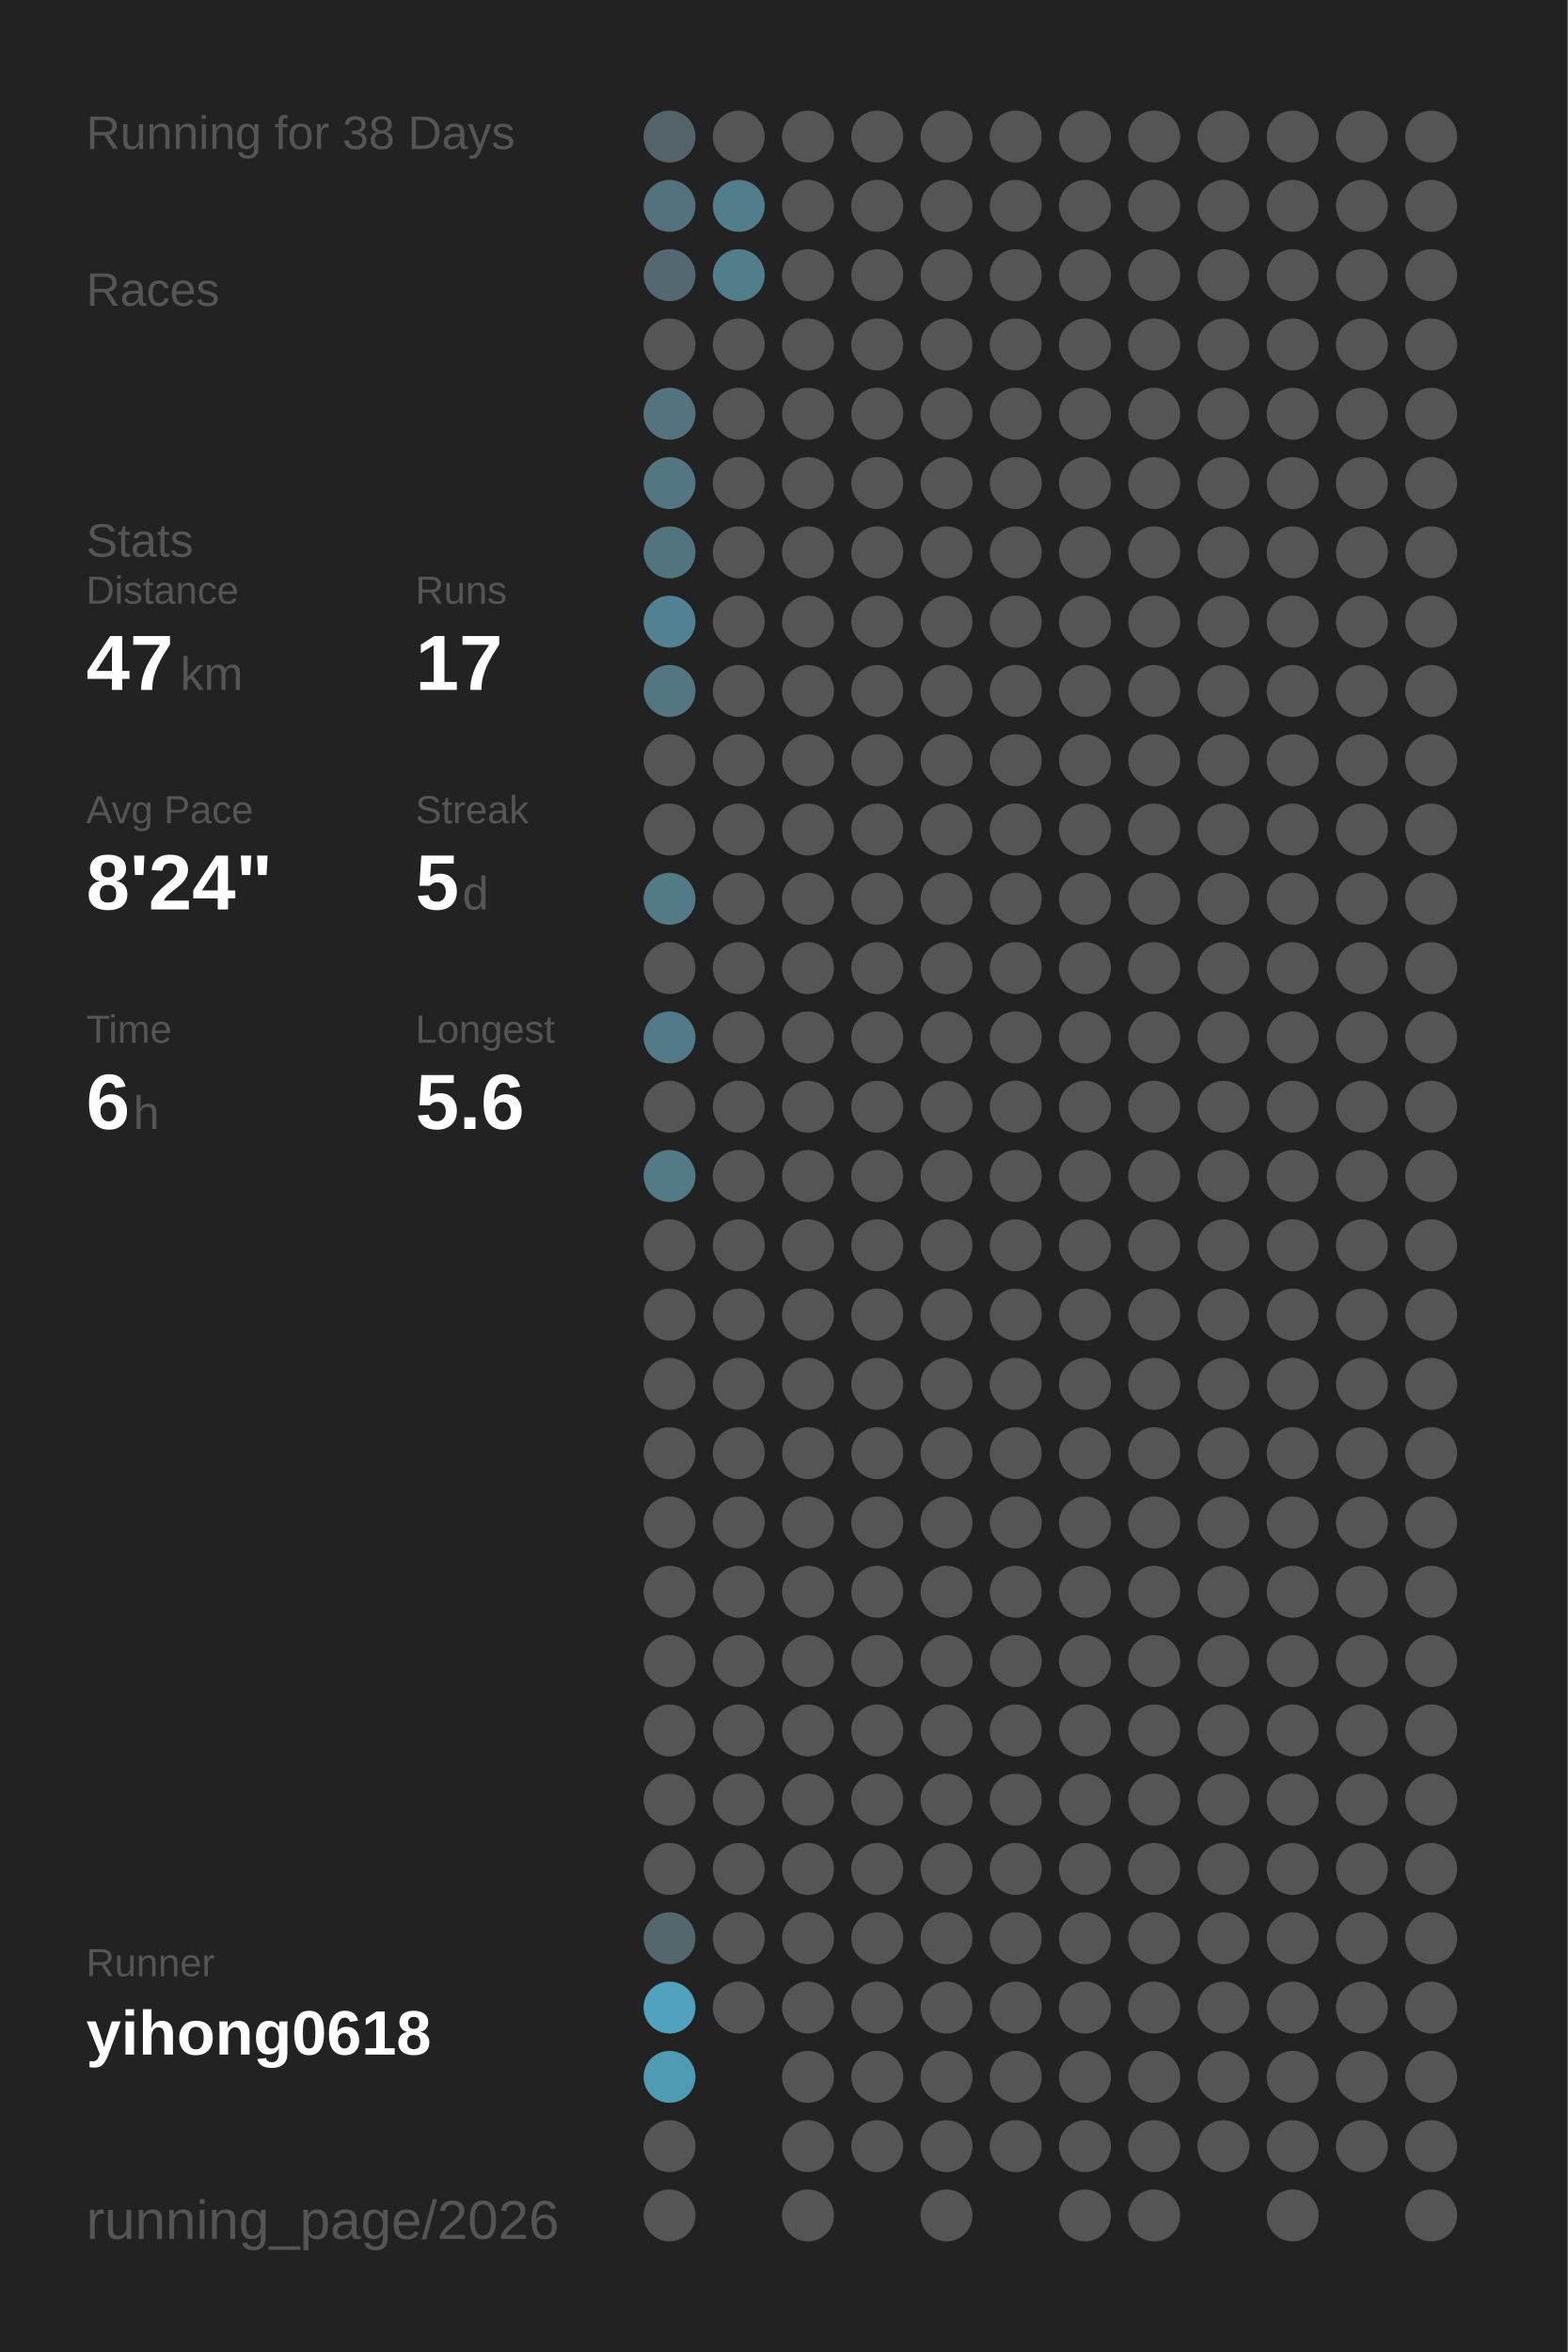
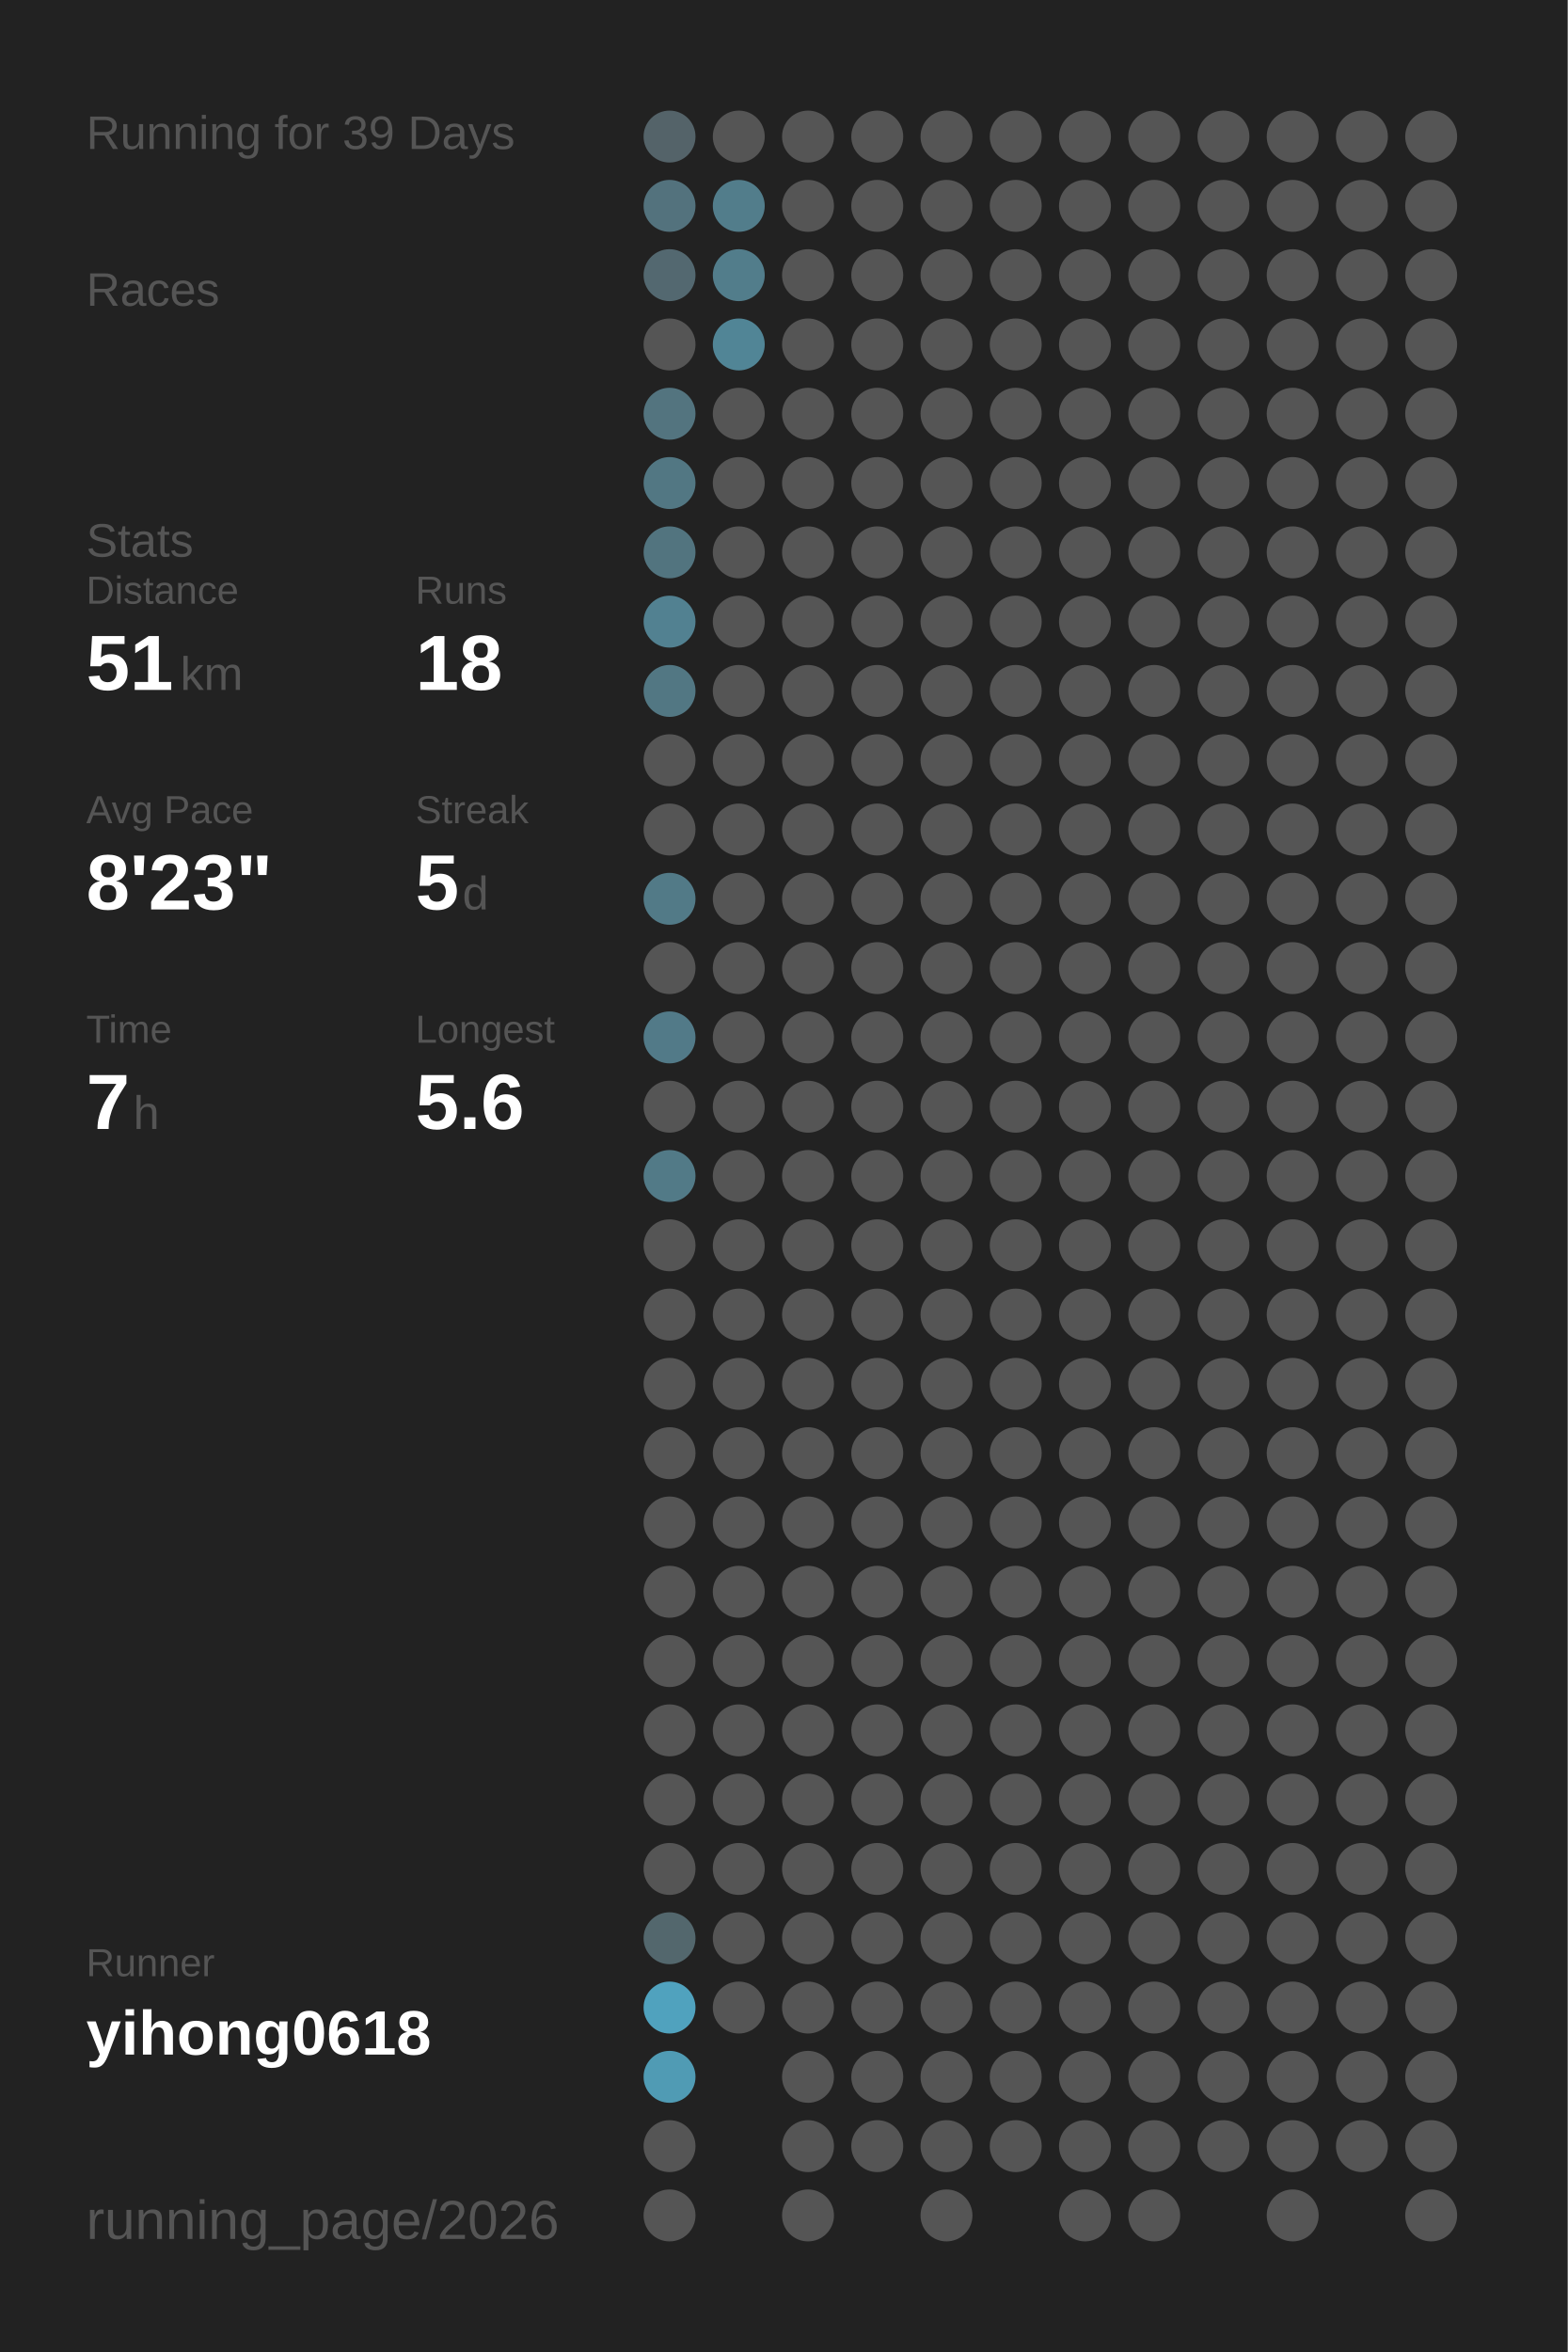
<svg xmlns="http://www.w3.org/2000/svg" baseProfile="full" height="300mm" version="1.1" viewBox="0,0,200,300" width="200mm">
  <defs />
  <rect fill="#222222" height="300" width="200" x="0" y="0" />
-   <text fill="#555555" style="font-size:6px; font-family:Arial;" x="11" y="19">Running for 38 Days</text>
+   <text fill="#555555" style="font-size:6px; font-family:Arial;" x="11" y="19">Running for 39 Days</text>
  <text fill="#555555" style="font-size:6px; font-family:Arial;" x="11" y="39">Races</text>
  <text fill="#555555" style="font-size:6px; font-family:Arial;" x="11" y="71">Stats</text>
  <text fill="#555555" style="font-size:5px; font-family:Arial;" x="11" y="77">Distance</text>
-   <text fill="#FFFFFF" style="font-size:10px; font-family:Arial; font-weight:bold;" x="11" y="88">47</text>
+   <text fill="#FFFFFF" style="font-size:10px; font-family:Arial; font-weight:bold;" x="11" y="88">51</text>
  <text fill="#555555" style="font-size:6px; font-family:Arial;" x="23" y="88">km</text>
  <text fill="#555555" style="font-size:5px; font-family:Arial;" x="53" y="77">Runs</text>
-   <text fill="#FFFFFF" style="font-size:10px; font-family:Arial; font-weight:bold;" x="53" y="88">17</text>
+   <text fill="#FFFFFF" style="font-size:10px; font-family:Arial; font-weight:bold;" x="53" y="88">18</text>
  <text fill="#555555" style="font-size:5px; font-family:Arial;" x="11" y="105">Avg Pace</text>
-   <text fill="#FFFFFF" style="font-size:10px; font-family:Arial; font-weight:bold;" x="11" y="116">8'24"</text>
+   <text fill="#FFFFFF" style="font-size:10px; font-family:Arial; font-weight:bold;" x="11" y="116">8'23"</text>
  <text fill="#555555" style="font-size:5px; font-family:Arial;" x="53" y="105">Streak</text>
  <text fill="#FFFFFF" style="font-size:10px; font-family:Arial; font-weight:bold;" x="53" y="116">5</text>
  <text fill="#555555" style="font-size:6px; font-family:Arial;" x="59" y="116">d</text>
  <text fill="#555555" style="font-size:5px; font-family:Arial;" x="11" y="133">Time</text>
-   <text fill="#FFFFFF" style="font-size:10px; font-family:Arial; font-weight:bold;" x="11" y="144">6</text>
+   <text fill="#FFFFFF" style="font-size:10px; font-family:Arial; font-weight:bold;" x="11" y="144">7</text>
  <text fill="#555555" style="font-size:6px; font-family:Arial;" x="17" y="144">h</text>
  <text fill="#555555" style="font-size:5px; font-family:Arial;" x="53" y="133">Longest</text>
  <text fill="#FFFFFF" style="font-size:10px; font-family:Arial; font-weight:bold;" x="53" y="144">5.6</text>
  <text fill="#555555" style="font-size:5px; font-family:Arial;" x="11" y="252.065">Runner</text>
  <text fill="#FFFFFF" style="font-size:8px; font-family:Arial; font-weight:bold;" x="11" y="262.065">yihong0618</text>
  <text fill="#555555" style="font-size:7px; font-family:Arial;" x="11" y="285.581">running_page/2026</text>
  <circle cx="85.417" cy="17.419" fill="#546369" r="3.312" />
  <circle cx="85.417" cy="26.258" fill="#53727d" r="3.312" />
  <circle cx="85.417" cy="35.097" fill="#536870" r="3.312" />
  <circle cx="85.417" cy="43.935" fill="#555555" r="3.312" />
  <circle cx="85.417" cy="52.774" fill="#53747f" r="3.312" />
  <circle cx="85.417" cy="61.613" fill="#527783" r="3.312" />
  <circle cx="85.417" cy="70.452" fill="#52747f" r="3.312" />
  <circle cx="85.417" cy="79.29" fill="#528191" r="3.312" />
  <circle cx="85.417" cy="88.129" fill="#527783" r="3.312" />
  <circle cx="85.417" cy="96.968" fill="#555555" r="3.312" />
  <circle cx="85.417" cy="105.806" fill="#555555" r="3.312" />
  <circle cx="85.417" cy="114.645" fill="#527a87" r="3.312" />
  <circle cx="85.417" cy="123.484" fill="#555555" r="3.312" />
  <circle cx="85.417" cy="132.323" fill="#527a88" r="3.312" />
  <circle cx="85.417" cy="141.161" fill="#555555" r="3.312" />
  <circle cx="85.417" cy="150" fill="#527a87" r="3.312" />
  <circle cx="85.417" cy="158.839" fill="#555555" r="3.312" />
  <circle cx="85.417" cy="167.677" fill="#555555" r="3.312" />
  <circle cx="85.417" cy="176.516" fill="#555555" r="3.312" />
  <circle cx="85.417" cy="185.355" fill="#555555" r="3.312" />
  <circle cx="85.417" cy="194.194" fill="#555555" r="3.312" />
  <circle cx="85.417" cy="203.032" fill="#555555" r="3.312" />
  <circle cx="85.417" cy="211.871" fill="#555555" r="3.312" />
  <circle cx="85.417" cy="220.71" fill="#555555" r="3.312" />
  <circle cx="85.417" cy="229.548" fill="#555555" r="3.312" />
  <circle cx="85.417" cy="238.387" fill="#555555" r="3.312" />
  <circle cx="85.417" cy="247.226" fill="#53676d" r="3.312" />
  <circle cx="85.417" cy="256.065" fill="#50a2be" r="3.312" />
  <circle cx="85.417" cy="264.903" fill="#509bb4" r="3.312" />
  <circle cx="85.417" cy="273.742" fill="#555555" r="3.312" />
  <circle cx="85.417" cy="282.581" fill="#555555" r="3.312" />
  <circle cx="94.25" cy="17.419" fill="#555555" r="3.312" />
  <circle cx="94.25" cy="26.258" fill="#527d8b" r="3.312" />
  <circle cx="94.25" cy="35.097" fill="#527d8b" r="3.312" />
-   <circle cx="94.25" cy="43.935" fill="#555555" r="3.312" />
+   <circle cx="94.25" cy="43.935" fill="#518596" r="3.312" />
  <circle cx="94.25" cy="52.774" fill="#555555" r="3.312" />
  <circle cx="94.25" cy="61.613" fill="#555555" r="3.312" />
  <circle cx="94.25" cy="70.452" fill="#555555" r="3.312" />
  <circle cx="94.25" cy="79.29" fill="#555555" r="3.312" />
  <circle cx="94.25" cy="88.129" fill="#555555" r="3.312" />
  <circle cx="94.25" cy="96.968" fill="#555555" r="3.312" />
  <circle cx="94.25" cy="105.806" fill="#555555" r="3.312" />
  <circle cx="94.25" cy="114.645" fill="#555555" r="3.312" />
  <circle cx="94.25" cy="123.484" fill="#555555" r="3.312" />
  <circle cx="94.25" cy="132.323" fill="#555555" r="3.312" />
  <circle cx="94.25" cy="141.161" fill="#555555" r="3.312" />
  <circle cx="94.25" cy="150" fill="#555555" r="3.312" />
  <circle cx="94.25" cy="158.839" fill="#555555" r="3.312" />
  <circle cx="94.25" cy="167.677" fill="#555555" r="3.312" />
  <circle cx="94.25" cy="176.516" fill="#555555" r="3.312" />
  <circle cx="94.25" cy="185.355" fill="#555555" r="3.312" />
  <circle cx="94.25" cy="194.194" fill="#555555" r="3.312" />
  <circle cx="94.25" cy="203.032" fill="#555555" r="3.312" />
  <circle cx="94.25" cy="211.871" fill="#555555" r="3.312" />
  <circle cx="94.25" cy="220.71" fill="#555555" r="3.312" />
  <circle cx="94.25" cy="229.548" fill="#555555" r="3.312" />
  <circle cx="94.25" cy="238.387" fill="#555555" r="3.312" />
  <circle cx="94.25" cy="247.226" fill="#555555" r="3.312" />
  <circle cx="94.25" cy="256.065" fill="#555555" r="3.312" />
  <circle cx="103.083" cy="17.419" fill="#555555" r="3.312" />
  <circle cx="103.083" cy="26.258" fill="#555555" r="3.312" />
  <circle cx="103.083" cy="35.097" fill="#555555" r="3.312" />
  <circle cx="103.083" cy="43.935" fill="#555555" r="3.312" />
  <circle cx="103.083" cy="52.774" fill="#555555" r="3.312" />
  <circle cx="103.083" cy="61.613" fill="#555555" r="3.312" />
  <circle cx="103.083" cy="70.452" fill="#555555" r="3.312" />
  <circle cx="103.083" cy="79.29" fill="#555555" r="3.312" />
  <circle cx="103.083" cy="88.129" fill="#555555" r="3.312" />
  <circle cx="103.083" cy="96.968" fill="#555555" r="3.312" />
  <circle cx="103.083" cy="105.806" fill="#555555" r="3.312" />
  <circle cx="103.083" cy="114.645" fill="#555555" r="3.312" />
  <circle cx="103.083" cy="123.484" fill="#555555" r="3.312" />
  <circle cx="103.083" cy="132.323" fill="#555555" r="3.312" />
  <circle cx="103.083" cy="141.161" fill="#555555" r="3.312" />
  <circle cx="103.083" cy="150" fill="#555555" r="3.312" />
  <circle cx="103.083" cy="158.839" fill="#555555" r="3.312" />
  <circle cx="103.083" cy="167.677" fill="#555555" r="3.312" />
  <circle cx="103.083" cy="176.516" fill="#555555" r="3.312" />
  <circle cx="103.083" cy="185.355" fill="#555555" r="3.312" />
  <circle cx="103.083" cy="194.194" fill="#555555" r="3.312" />
  <circle cx="103.083" cy="203.032" fill="#555555" r="3.312" />
  <circle cx="103.083" cy="211.871" fill="#555555" r="3.312" />
  <circle cx="103.083" cy="220.71" fill="#555555" r="3.312" />
  <circle cx="103.083" cy="229.548" fill="#555555" r="3.312" />
  <circle cx="103.083" cy="238.387" fill="#555555" r="3.312" />
  <circle cx="103.083" cy="247.226" fill="#555555" r="3.312" />
  <circle cx="103.083" cy="256.065" fill="#555555" r="3.312" />
  <circle cx="103.083" cy="264.903" fill="#555555" r="3.312" />
  <circle cx="103.083" cy="273.742" fill="#555555" r="3.312" />
  <circle cx="103.083" cy="282.581" fill="#555555" r="3.312" />
  <circle cx="111.917" cy="17.419" fill="#555555" r="3.312" />
  <circle cx="111.917" cy="26.258" fill="#555555" r="3.312" />
  <circle cx="111.917" cy="35.097" fill="#555555" r="3.312" />
  <circle cx="111.917" cy="43.935" fill="#555555" r="3.312" />
  <circle cx="111.917" cy="52.774" fill="#555555" r="3.312" />
  <circle cx="111.917" cy="61.613" fill="#555555" r="3.312" />
  <circle cx="111.917" cy="70.452" fill="#555555" r="3.312" />
  <circle cx="111.917" cy="79.29" fill="#555555" r="3.312" />
  <circle cx="111.917" cy="88.129" fill="#555555" r="3.312" />
  <circle cx="111.917" cy="96.968" fill="#555555" r="3.312" />
  <circle cx="111.917" cy="105.806" fill="#555555" r="3.312" />
  <circle cx="111.917" cy="114.645" fill="#555555" r="3.312" />
  <circle cx="111.917" cy="123.484" fill="#555555" r="3.312" />
  <circle cx="111.917" cy="132.323" fill="#555555" r="3.312" />
  <circle cx="111.917" cy="141.161" fill="#555555" r="3.312" />
  <circle cx="111.917" cy="150" fill="#555555" r="3.312" />
  <circle cx="111.917" cy="158.839" fill="#555555" r="3.312" />
  <circle cx="111.917" cy="167.677" fill="#555555" r="3.312" />
  <circle cx="111.917" cy="176.516" fill="#555555" r="3.312" />
  <circle cx="111.917" cy="185.355" fill="#555555" r="3.312" />
  <circle cx="111.917" cy="194.194" fill="#555555" r="3.312" />
  <circle cx="111.917" cy="203.032" fill="#555555" r="3.312" />
  <circle cx="111.917" cy="211.871" fill="#555555" r="3.312" />
  <circle cx="111.917" cy="220.71" fill="#555555" r="3.312" />
  <circle cx="111.917" cy="229.548" fill="#555555" r="3.312" />
  <circle cx="111.917" cy="238.387" fill="#555555" r="3.312" />
  <circle cx="111.917" cy="247.226" fill="#555555" r="3.312" />
  <circle cx="111.917" cy="256.065" fill="#555555" r="3.312" />
  <circle cx="111.917" cy="264.903" fill="#555555" r="3.312" />
  <circle cx="111.917" cy="273.742" fill="#555555" r="3.312" />
  <circle cx="120.75" cy="17.419" fill="#555555" r="3.312" />
  <circle cx="120.75" cy="26.258" fill="#555555" r="3.312" />
  <circle cx="120.75" cy="35.097" fill="#555555" r="3.312" />
  <circle cx="120.75" cy="43.935" fill="#555555" r="3.312" />
  <circle cx="120.75" cy="52.774" fill="#555555" r="3.312" />
  <circle cx="120.75" cy="61.613" fill="#555555" r="3.312" />
  <circle cx="120.75" cy="70.452" fill="#555555" r="3.312" />
  <circle cx="120.75" cy="79.29" fill="#555555" r="3.312" />
  <circle cx="120.75" cy="88.129" fill="#555555" r="3.312" />
  <circle cx="120.75" cy="96.968" fill="#555555" r="3.312" />
  <circle cx="120.75" cy="105.806" fill="#555555" r="3.312" />
  <circle cx="120.75" cy="114.645" fill="#555555" r="3.312" />
  <circle cx="120.75" cy="123.484" fill="#555555" r="3.312" />
  <circle cx="120.75" cy="132.323" fill="#555555" r="3.312" />
  <circle cx="120.75" cy="141.161" fill="#555555" r="3.312" />
  <circle cx="120.75" cy="150" fill="#555555" r="3.312" />
  <circle cx="120.75" cy="158.839" fill="#555555" r="3.312" />
  <circle cx="120.75" cy="167.677" fill="#555555" r="3.312" />
  <circle cx="120.75" cy="176.516" fill="#555555" r="3.312" />
  <circle cx="120.75" cy="185.355" fill="#555555" r="3.312" />
  <circle cx="120.75" cy="194.194" fill="#555555" r="3.312" />
  <circle cx="120.75" cy="203.032" fill="#555555" r="3.312" />
  <circle cx="120.75" cy="211.871" fill="#555555" r="3.312" />
  <circle cx="120.75" cy="220.71" fill="#555555" r="3.312" />
  <circle cx="120.75" cy="229.548" fill="#555555" r="3.312" />
  <circle cx="120.75" cy="238.387" fill="#555555" r="3.312" />
  <circle cx="120.75" cy="247.226" fill="#555555" r="3.312" />
  <circle cx="120.75" cy="256.065" fill="#555555" r="3.312" />
  <circle cx="120.75" cy="264.903" fill="#555555" r="3.312" />
  <circle cx="120.75" cy="273.742" fill="#555555" r="3.312" />
  <circle cx="120.75" cy="282.581" fill="#555555" r="3.312" />
  <circle cx="129.583" cy="17.419" fill="#555555" r="3.312" />
  <circle cx="129.583" cy="26.258" fill="#555555" r="3.312" />
  <circle cx="129.583" cy="35.097" fill="#555555" r="3.312" />
  <circle cx="129.583" cy="43.935" fill="#555555" r="3.312" />
  <circle cx="129.583" cy="52.774" fill="#555555" r="3.312" />
  <circle cx="129.583" cy="61.613" fill="#555555" r="3.312" />
  <circle cx="129.583" cy="70.452" fill="#555555" r="3.312" />
  <circle cx="129.583" cy="79.29" fill="#555555" r="3.312" />
  <circle cx="129.583" cy="88.129" fill="#555555" r="3.312" />
  <circle cx="129.583" cy="96.968" fill="#555555" r="3.312" />
  <circle cx="129.583" cy="105.806" fill="#555555" r="3.312" />
  <circle cx="129.583" cy="114.645" fill="#555555" r="3.312" />
  <circle cx="129.583" cy="123.484" fill="#555555" r="3.312" />
  <circle cx="129.583" cy="132.323" fill="#555555" r="3.312" />
  <circle cx="129.583" cy="141.161" fill="#555555" r="3.312" />
  <circle cx="129.583" cy="150" fill="#555555" r="3.312" />
  <circle cx="129.583" cy="158.839" fill="#555555" r="3.312" />
  <circle cx="129.583" cy="167.677" fill="#555555" r="3.312" />
  <circle cx="129.583" cy="176.516" fill="#555555" r="3.312" />
  <circle cx="129.583" cy="185.355" fill="#555555" r="3.312" />
  <circle cx="129.583" cy="194.194" fill="#555555" r="3.312" />
  <circle cx="129.583" cy="203.032" fill="#555555" r="3.312" />
  <circle cx="129.583" cy="211.871" fill="#555555" r="3.312" />
  <circle cx="129.583" cy="220.71" fill="#555555" r="3.312" />
  <circle cx="129.583" cy="229.548" fill="#555555" r="3.312" />
  <circle cx="129.583" cy="238.387" fill="#555555" r="3.312" />
  <circle cx="129.583" cy="247.226" fill="#555555" r="3.312" />
  <circle cx="129.583" cy="256.065" fill="#555555" r="3.312" />
  <circle cx="129.583" cy="264.903" fill="#555555" r="3.312" />
  <circle cx="129.583" cy="273.742" fill="#555555" r="3.312" />
  <circle cx="138.417" cy="17.419" fill="#555555" r="3.312" />
  <circle cx="138.417" cy="26.258" fill="#555555" r="3.312" />
  <circle cx="138.417" cy="35.097" fill="#555555" r="3.312" />
  <circle cx="138.417" cy="43.935" fill="#555555" r="3.312" />
  <circle cx="138.417" cy="52.774" fill="#555555" r="3.312" />
  <circle cx="138.417" cy="61.613" fill="#555555" r="3.312" />
  <circle cx="138.417" cy="70.452" fill="#555555" r="3.312" />
  <circle cx="138.417" cy="79.29" fill="#555555" r="3.312" />
  <circle cx="138.417" cy="88.129" fill="#555555" r="3.312" />
  <circle cx="138.417" cy="96.968" fill="#555555" r="3.312" />
  <circle cx="138.417" cy="105.806" fill="#555555" r="3.312" />
  <circle cx="138.417" cy="114.645" fill="#555555" r="3.312" />
  <circle cx="138.417" cy="123.484" fill="#555555" r="3.312" />
  <circle cx="138.417" cy="132.323" fill="#555555" r="3.312" />
  <circle cx="138.417" cy="141.161" fill="#555555" r="3.312" />
  <circle cx="138.417" cy="150" fill="#555555" r="3.312" />
  <circle cx="138.417" cy="158.839" fill="#555555" r="3.312" />
  <circle cx="138.417" cy="167.677" fill="#555555" r="3.312" />
  <circle cx="138.417" cy="176.516" fill="#555555" r="3.312" />
  <circle cx="138.417" cy="185.355" fill="#555555" r="3.312" />
  <circle cx="138.417" cy="194.194" fill="#555555" r="3.312" />
  <circle cx="138.417" cy="203.032" fill="#555555" r="3.312" />
  <circle cx="138.417" cy="211.871" fill="#555555" r="3.312" />
  <circle cx="138.417" cy="220.71" fill="#555555" r="3.312" />
  <circle cx="138.417" cy="229.548" fill="#555555" r="3.312" />
  <circle cx="138.417" cy="238.387" fill="#555555" r="3.312" />
  <circle cx="138.417" cy="247.226" fill="#555555" r="3.312" />
  <circle cx="138.417" cy="256.065" fill="#555555" r="3.312" />
  <circle cx="138.417" cy="264.903" fill="#555555" r="3.312" />
  <circle cx="138.417" cy="273.742" fill="#555555" r="3.312" />
  <circle cx="138.417" cy="282.581" fill="#555555" r="3.312" />
  <circle cx="147.25" cy="17.419" fill="#555555" r="3.312" />
  <circle cx="147.25" cy="26.258" fill="#555555" r="3.312" />
  <circle cx="147.25" cy="35.097" fill="#555555" r="3.312" />
  <circle cx="147.25" cy="43.935" fill="#555555" r="3.312" />
  <circle cx="147.25" cy="52.774" fill="#555555" r="3.312" />
  <circle cx="147.25" cy="61.613" fill="#555555" r="3.312" />
  <circle cx="147.25" cy="70.452" fill="#555555" r="3.312" />
  <circle cx="147.25" cy="79.29" fill="#555555" r="3.312" />
  <circle cx="147.25" cy="88.129" fill="#555555" r="3.312" />
  <circle cx="147.25" cy="96.968" fill="#555555" r="3.312" />
  <circle cx="147.25" cy="105.806" fill="#555555" r="3.312" />
  <circle cx="147.25" cy="114.645" fill="#555555" r="3.312" />
  <circle cx="147.25" cy="123.484" fill="#555555" r="3.312" />
  <circle cx="147.25" cy="132.323" fill="#555555" r="3.312" />
  <circle cx="147.25" cy="141.161" fill="#555555" r="3.312" />
  <circle cx="147.25" cy="150" fill="#555555" r="3.312" />
  <circle cx="147.25" cy="158.839" fill="#555555" r="3.312" />
  <circle cx="147.25" cy="167.677" fill="#555555" r="3.312" />
  <circle cx="147.25" cy="176.516" fill="#555555" r="3.312" />
  <circle cx="147.25" cy="185.355" fill="#555555" r="3.312" />
  <circle cx="147.25" cy="194.194" fill="#555555" r="3.312" />
  <circle cx="147.25" cy="203.032" fill="#555555" r="3.312" />
  <circle cx="147.25" cy="211.871" fill="#555555" r="3.312" />
  <circle cx="147.25" cy="220.71" fill="#555555" r="3.312" />
  <circle cx="147.25" cy="229.548" fill="#555555" r="3.312" />
  <circle cx="147.25" cy="238.387" fill="#555555" r="3.312" />
  <circle cx="147.25" cy="247.226" fill="#555555" r="3.312" />
  <circle cx="147.25" cy="256.065" fill="#555555" r="3.312" />
  <circle cx="147.25" cy="264.903" fill="#555555" r="3.312" />
  <circle cx="147.25" cy="273.742" fill="#555555" r="3.312" />
  <circle cx="147.25" cy="282.581" fill="#555555" r="3.312" />
  <circle cx="156.083" cy="17.419" fill="#555555" r="3.312" />
  <circle cx="156.083" cy="26.258" fill="#555555" r="3.312" />
  <circle cx="156.083" cy="35.097" fill="#555555" r="3.312" />
  <circle cx="156.083" cy="43.935" fill="#555555" r="3.312" />
  <circle cx="156.083" cy="52.774" fill="#555555" r="3.312" />
  <circle cx="156.083" cy="61.613" fill="#555555" r="3.312" />
  <circle cx="156.083" cy="70.452" fill="#555555" r="3.312" />
  <circle cx="156.083" cy="79.29" fill="#555555" r="3.312" />
  <circle cx="156.083" cy="88.129" fill="#555555" r="3.312" />
  <circle cx="156.083" cy="96.968" fill="#555555" r="3.312" />
  <circle cx="156.083" cy="105.806" fill="#555555" r="3.312" />
  <circle cx="156.083" cy="114.645" fill="#555555" r="3.312" />
  <circle cx="156.083" cy="123.484" fill="#555555" r="3.312" />
  <circle cx="156.083" cy="132.323" fill="#555555" r="3.312" />
  <circle cx="156.083" cy="141.161" fill="#555555" r="3.312" />
  <circle cx="156.083" cy="150" fill="#555555" r="3.312" />
  <circle cx="156.083" cy="158.839" fill="#555555" r="3.312" />
  <circle cx="156.083" cy="167.677" fill="#555555" r="3.312" />
  <circle cx="156.083" cy="176.516" fill="#555555" r="3.312" />
  <circle cx="156.083" cy="185.355" fill="#555555" r="3.312" />
  <circle cx="156.083" cy="194.194" fill="#555555" r="3.312" />
  <circle cx="156.083" cy="203.032" fill="#555555" r="3.312" />
  <circle cx="156.083" cy="211.871" fill="#555555" r="3.312" />
  <circle cx="156.083" cy="220.71" fill="#555555" r="3.312" />
  <circle cx="156.083" cy="229.548" fill="#555555" r="3.312" />
  <circle cx="156.083" cy="238.387" fill="#555555" r="3.312" />
  <circle cx="156.083" cy="247.226" fill="#555555" r="3.312" />
  <circle cx="156.083" cy="256.065" fill="#555555" r="3.312" />
  <circle cx="156.083" cy="264.903" fill="#555555" r="3.312" />
  <circle cx="156.083" cy="273.742" fill="#555555" r="3.312" />
  <circle cx="164.917" cy="17.419" fill="#555555" r="3.312" />
  <circle cx="164.917" cy="26.258" fill="#555555" r="3.312" />
  <circle cx="164.917" cy="35.097" fill="#555555" r="3.312" />
  <circle cx="164.917" cy="43.935" fill="#555555" r="3.312" />
  <circle cx="164.917" cy="52.774" fill="#555555" r="3.312" />
  <circle cx="164.917" cy="61.613" fill="#555555" r="3.312" />
  <circle cx="164.917" cy="70.452" fill="#555555" r="3.312" />
  <circle cx="164.917" cy="79.29" fill="#555555" r="3.312" />
  <circle cx="164.917" cy="88.129" fill="#555555" r="3.312" />
  <circle cx="164.917" cy="96.968" fill="#555555" r="3.312" />
  <circle cx="164.917" cy="105.806" fill="#555555" r="3.312" />
  <circle cx="164.917" cy="114.645" fill="#555555" r="3.312" />
  <circle cx="164.917" cy="123.484" fill="#555555" r="3.312" />
  <circle cx="164.917" cy="132.323" fill="#555555" r="3.312" />
  <circle cx="164.917" cy="141.161" fill="#555555" r="3.312" />
  <circle cx="164.917" cy="150" fill="#555555" r="3.312" />
  <circle cx="164.917" cy="158.839" fill="#555555" r="3.312" />
  <circle cx="164.917" cy="167.677" fill="#555555" r="3.312" />
  <circle cx="164.917" cy="176.516" fill="#555555" r="3.312" />
  <circle cx="164.917" cy="185.355" fill="#555555" r="3.312" />
  <circle cx="164.917" cy="194.194" fill="#555555" r="3.312" />
  <circle cx="164.917" cy="203.032" fill="#555555" r="3.312" />
  <circle cx="164.917" cy="211.871" fill="#555555" r="3.312" />
  <circle cx="164.917" cy="220.71" fill="#555555" r="3.312" />
  <circle cx="164.917" cy="229.548" fill="#555555" r="3.312" />
  <circle cx="164.917" cy="238.387" fill="#555555" r="3.312" />
  <circle cx="164.917" cy="247.226" fill="#555555" r="3.312" />
  <circle cx="164.917" cy="256.065" fill="#555555" r="3.312" />
  <circle cx="164.917" cy="264.903" fill="#555555" r="3.312" />
  <circle cx="164.917" cy="273.742" fill="#555555" r="3.312" />
  <circle cx="164.917" cy="282.581" fill="#555555" r="3.312" />
  <circle cx="173.75" cy="17.419" fill="#555555" r="3.312" />
  <circle cx="173.75" cy="26.258" fill="#555555" r="3.312" />
  <circle cx="173.75" cy="35.097" fill="#555555" r="3.312" />
  <circle cx="173.75" cy="43.935" fill="#555555" r="3.312" />
  <circle cx="173.75" cy="52.774" fill="#555555" r="3.312" />
  <circle cx="173.75" cy="61.613" fill="#555555" r="3.312" />
  <circle cx="173.75" cy="70.452" fill="#555555" r="3.312" />
  <circle cx="173.75" cy="79.29" fill="#555555" r="3.312" />
  <circle cx="173.75" cy="88.129" fill="#555555" r="3.312" />
  <circle cx="173.75" cy="96.968" fill="#555555" r="3.312" />
  <circle cx="173.75" cy="105.806" fill="#555555" r="3.312" />
  <circle cx="173.75" cy="114.645" fill="#555555" r="3.312" />
  <circle cx="173.75" cy="123.484" fill="#555555" r="3.312" />
  <circle cx="173.75" cy="132.323" fill="#555555" r="3.312" />
  <circle cx="173.75" cy="141.161" fill="#555555" r="3.312" />
  <circle cx="173.75" cy="150" fill="#555555" r="3.312" />
  <circle cx="173.75" cy="158.839" fill="#555555" r="3.312" />
  <circle cx="173.75" cy="167.677" fill="#555555" r="3.312" />
  <circle cx="173.75" cy="176.516" fill="#555555" r="3.312" />
  <circle cx="173.75" cy="185.355" fill="#555555" r="3.312" />
  <circle cx="173.75" cy="194.194" fill="#555555" r="3.312" />
  <circle cx="173.75" cy="203.032" fill="#555555" r="3.312" />
  <circle cx="173.75" cy="211.871" fill="#555555" r="3.312" />
  <circle cx="173.75" cy="220.71" fill="#555555" r="3.312" />
  <circle cx="173.75" cy="229.548" fill="#555555" r="3.312" />
  <circle cx="173.75" cy="238.387" fill="#555555" r="3.312" />
  <circle cx="173.75" cy="247.226" fill="#555555" r="3.312" />
  <circle cx="173.75" cy="256.065" fill="#555555" r="3.312" />
  <circle cx="173.75" cy="264.903" fill="#555555" r="3.312" />
  <circle cx="173.75" cy="273.742" fill="#555555" r="3.312" />
  <circle cx="182.583" cy="17.419" fill="#555555" r="3.312" />
  <circle cx="182.583" cy="26.258" fill="#555555" r="3.312" />
  <circle cx="182.583" cy="35.097" fill="#555555" r="3.312" />
  <circle cx="182.583" cy="43.935" fill="#555555" r="3.312" />
  <circle cx="182.583" cy="52.774" fill="#555555" r="3.312" />
  <circle cx="182.583" cy="61.613" fill="#555555" r="3.312" />
  <circle cx="182.583" cy="70.452" fill="#555555" r="3.312" />
  <circle cx="182.583" cy="79.29" fill="#555555" r="3.312" />
  <circle cx="182.583" cy="88.129" fill="#555555" r="3.312" />
  <circle cx="182.583" cy="96.968" fill="#555555" r="3.312" />
  <circle cx="182.583" cy="105.806" fill="#555555" r="3.312" />
  <circle cx="182.583" cy="114.645" fill="#555555" r="3.312" />
  <circle cx="182.583" cy="123.484" fill="#555555" r="3.312" />
  <circle cx="182.583" cy="132.323" fill="#555555" r="3.312" />
  <circle cx="182.583" cy="141.161" fill="#555555" r="3.312" />
  <circle cx="182.583" cy="150" fill="#555555" r="3.312" />
  <circle cx="182.583" cy="158.839" fill="#555555" r="3.312" />
  <circle cx="182.583" cy="167.677" fill="#555555" r="3.312" />
  <circle cx="182.583" cy="176.516" fill="#555555" r="3.312" />
  <circle cx="182.583" cy="185.355" fill="#555555" r="3.312" />
  <circle cx="182.583" cy="194.194" fill="#555555" r="3.312" />
  <circle cx="182.583" cy="203.032" fill="#555555" r="3.312" />
  <circle cx="182.583" cy="211.871" fill="#555555" r="3.312" />
  <circle cx="182.583" cy="220.71" fill="#555555" r="3.312" />
  <circle cx="182.583" cy="229.548" fill="#555555" r="3.312" />
  <circle cx="182.583" cy="238.387" fill="#555555" r="3.312" />
  <circle cx="182.583" cy="247.226" fill="#555555" r="3.312" />
  <circle cx="182.583" cy="256.065" fill="#555555" r="3.312" />
  <circle cx="182.583" cy="264.903" fill="#555555" r="3.312" />
  <circle cx="182.583" cy="273.742" fill="#555555" r="3.312" />
  <circle cx="182.583" cy="282.581" fill="#555555" r="3.312" />
</svg>
